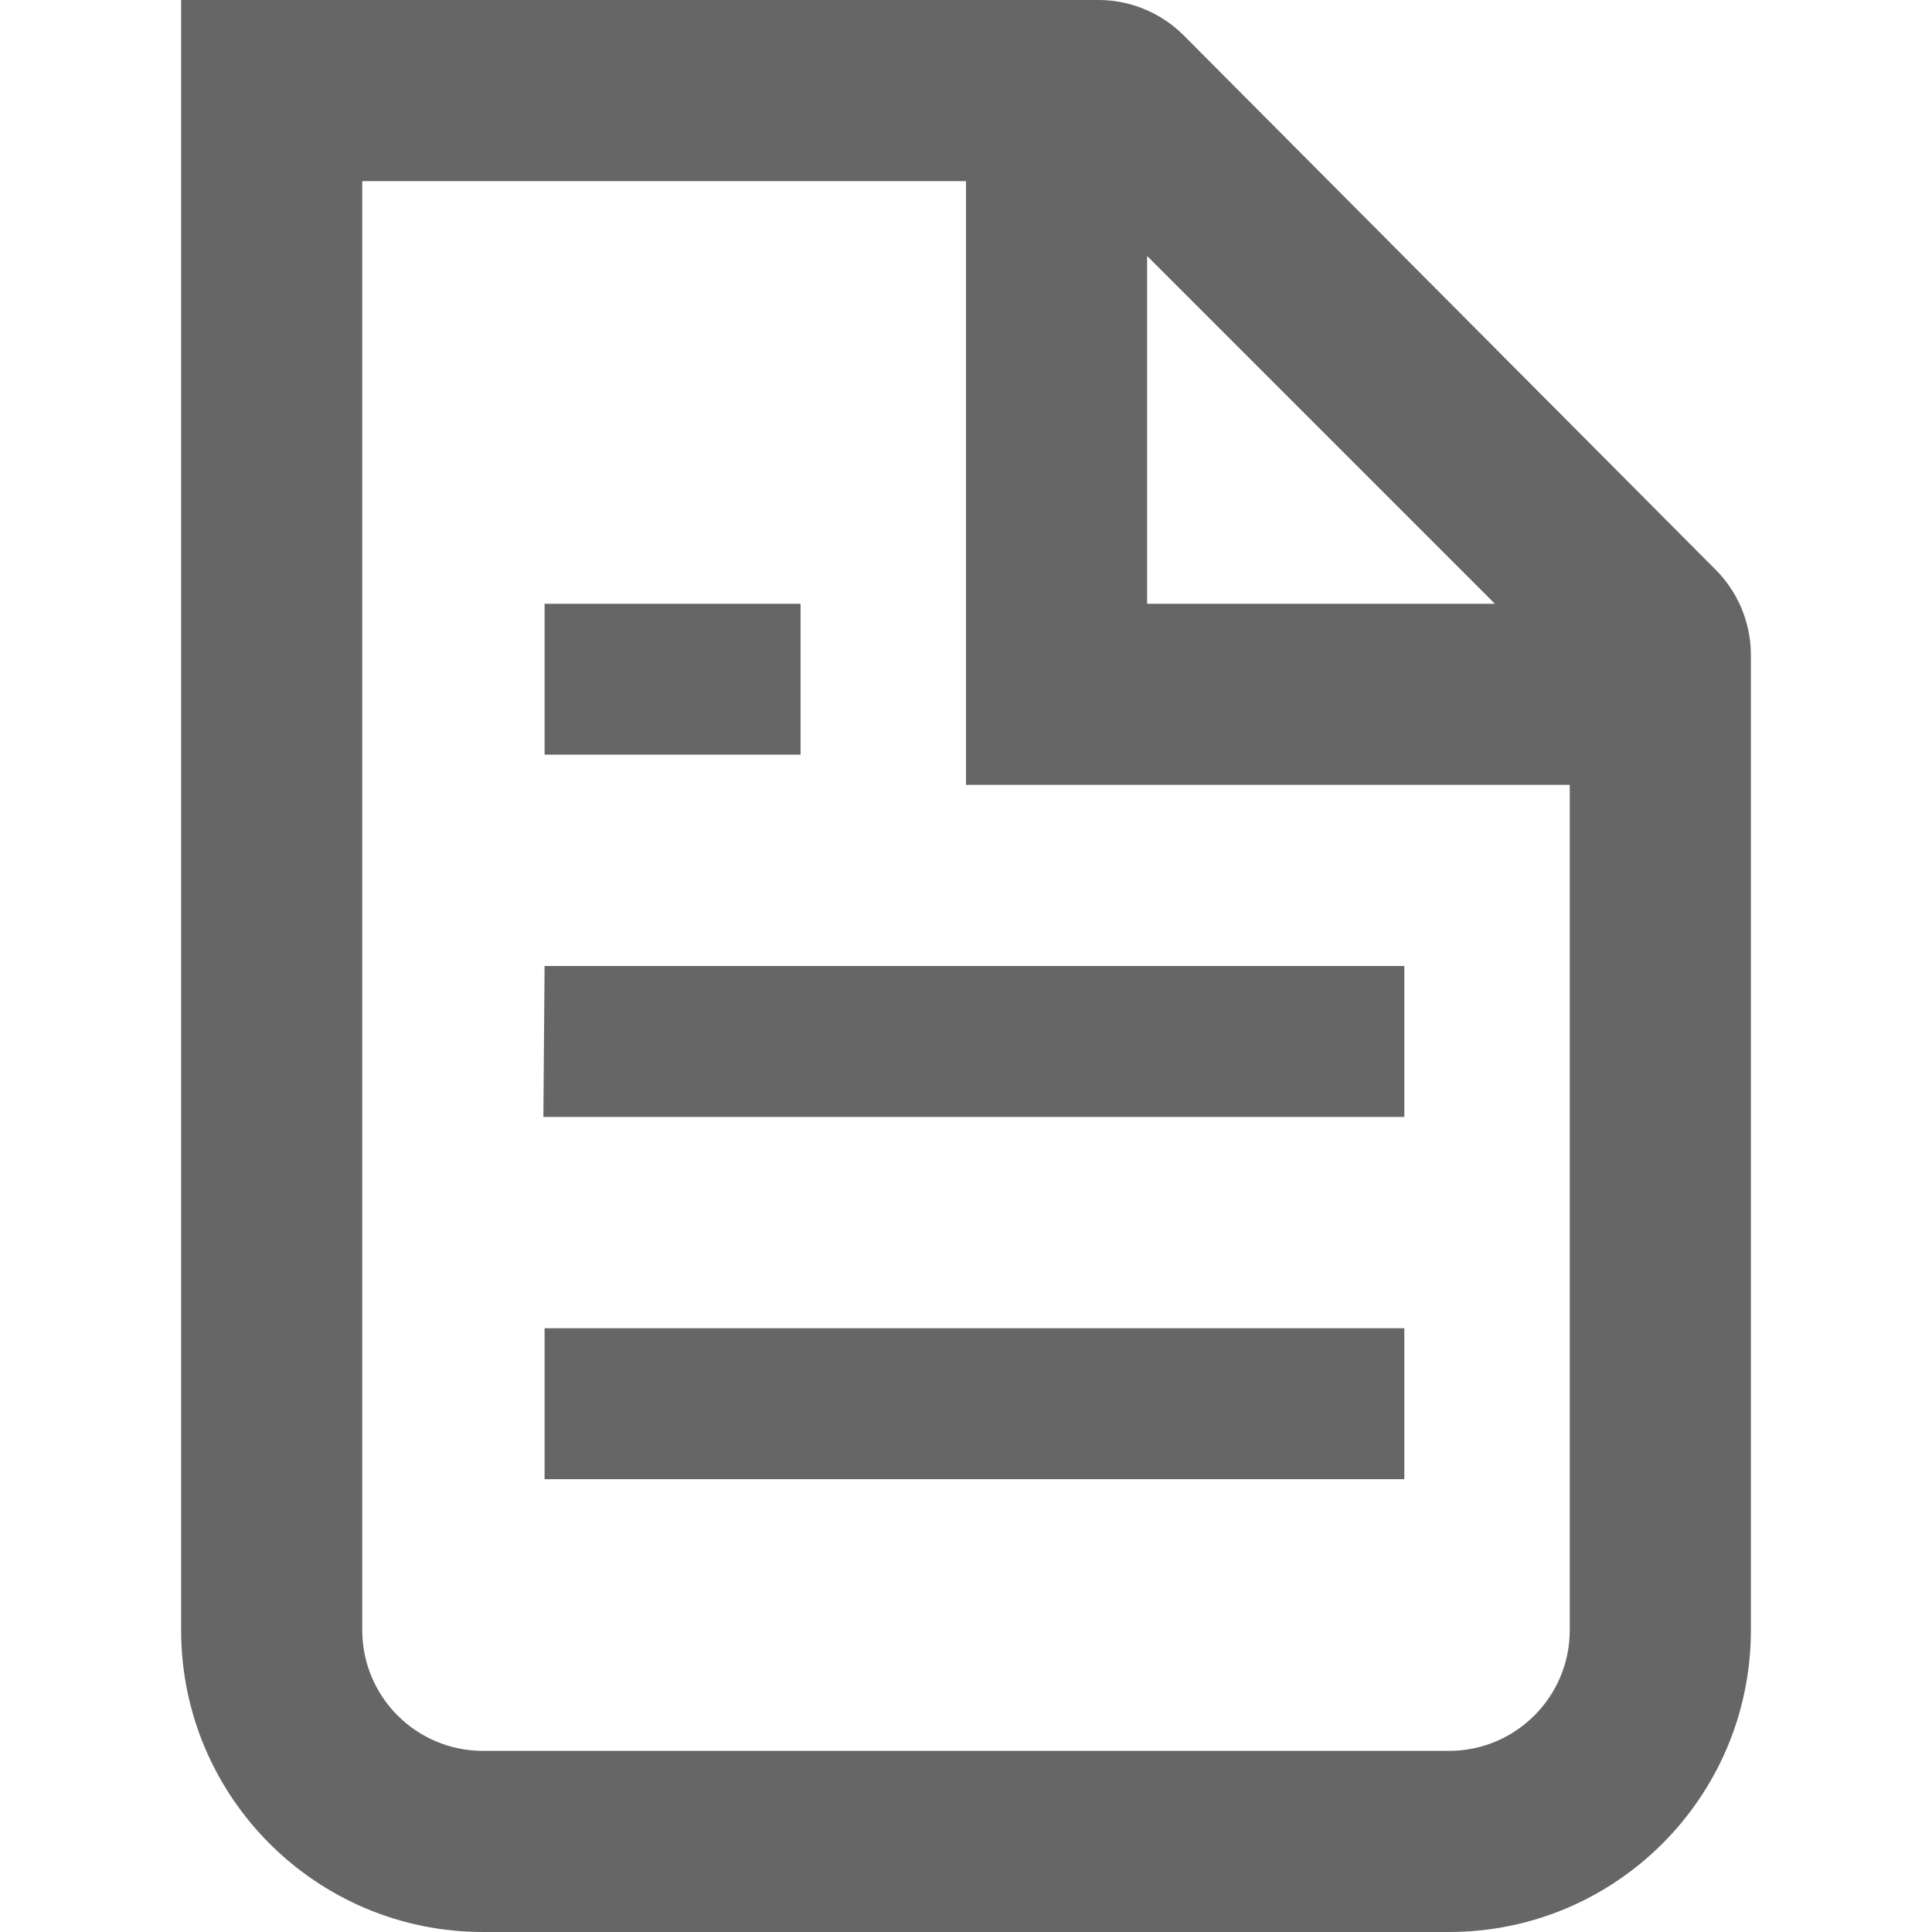
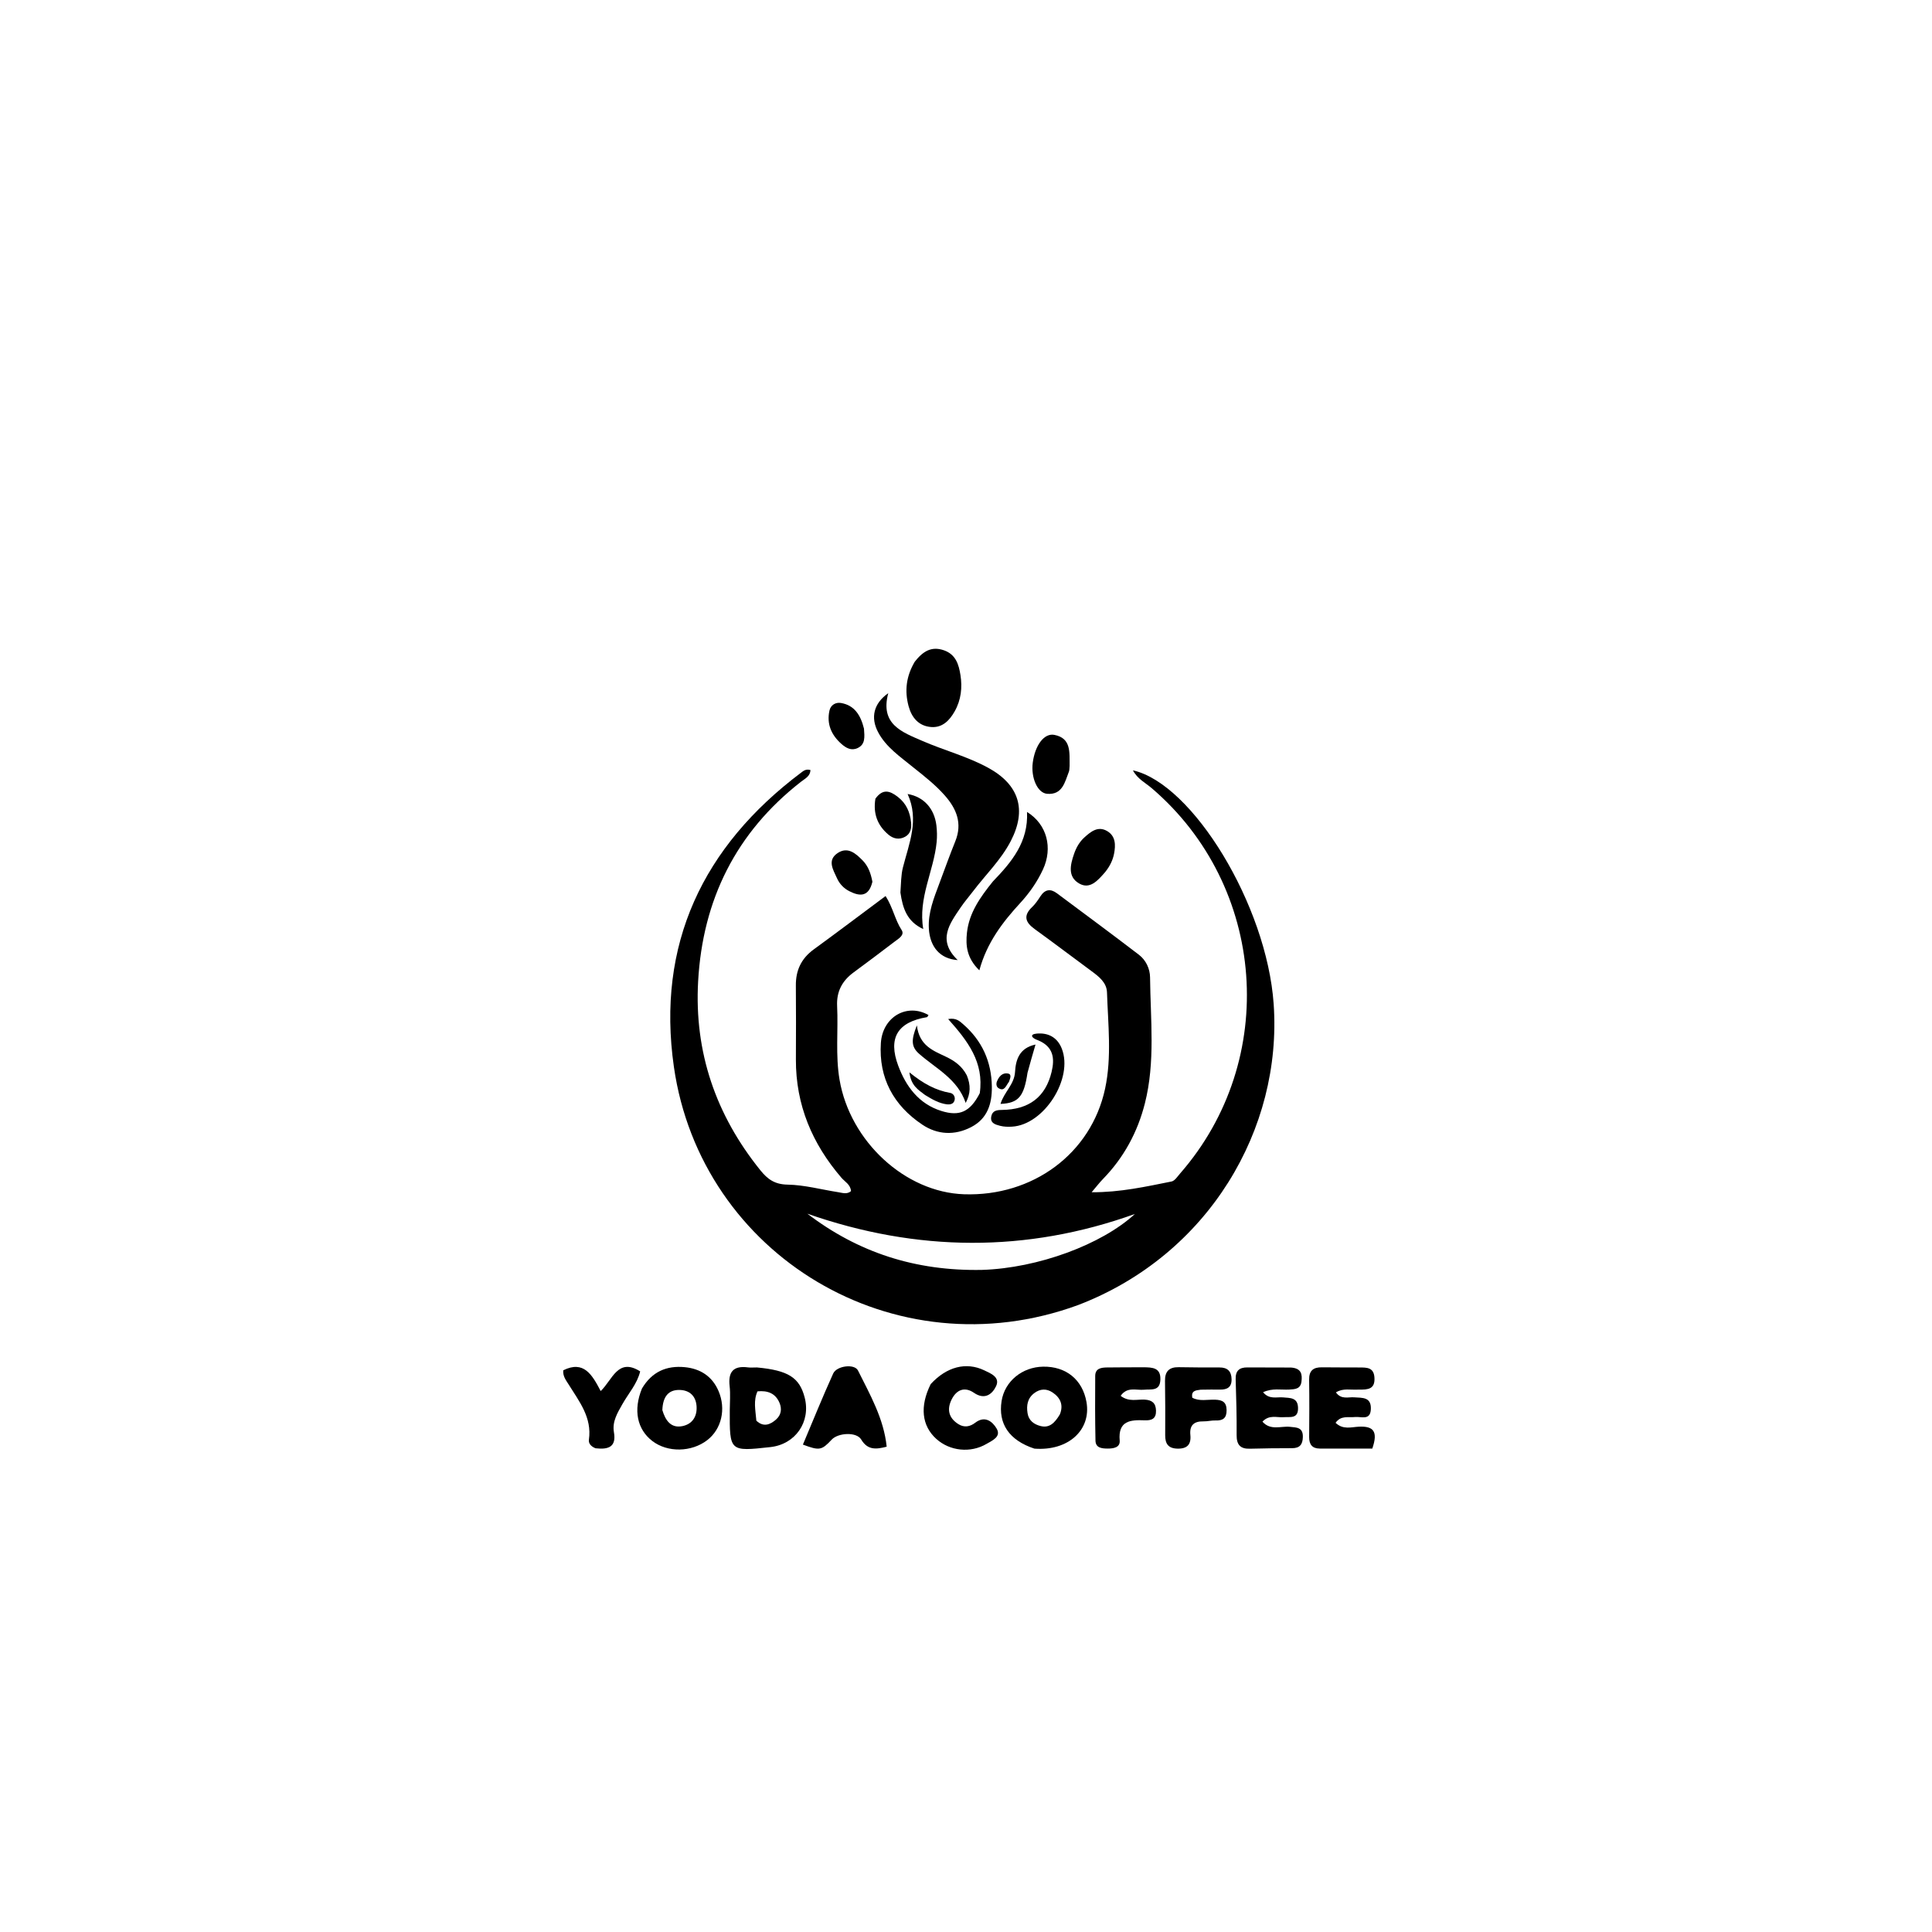
- <svg xmlns="http://www.w3.org/2000/svg" fill="none" viewBox="0 0 16 16">
-   <path d="M14.5 13.5V5.41a1 1 0 0 0-.3-.7L9.8.29A1 1 0 0 0 9.08 0H1.5v13.5A2.5 2.5 0 0 0 4 16h8a2.5 2.5 0 0 0 2.5-2.5m-1.5 0v-7H8v-5H3v12a1 1 0 0 0 1 1h8a1 1 0 0 0 1-1M9.5 5V2.12L12.38 5zM5.13 5h-.62v1.25h2.12V5zm-.62 3h7.12v1.25H4.5zm.62 3h-.62v1.25h7.12V11z" clip-rule="evenodd" fill="#666" fill-rule="evenodd" />
+ <svg xmlns="http://www.w3.org/2000/svg" version="1.1" id="Layer_1" x="0px" y="0px" width="100%" viewBox="0 0 640 640" enable-background="new 0 0 640 640" xml:space="preserve">
+   <path fill="#000000" opacity="1" stroke="none" d=" M357.141,432.314   C296.392,454.595 232.196,415.877 223.236,353.411   C217.424,312.893 232.796,280.425 265.372,255.952   C266.139,255.377 266.936,254.653 268.464,255.082   C268.422,257.148 266.678,257.923 265.371,258.942   C243.828,275.741 232.776,298.019 231.265,325.07   C229.955,348.547 237.12,369.347 251.863,387.641   C254.294,390.659 256.643,392.348 260.889,392.423   C266.492,392.521 272.066,394.055 277.659,394.927   C279.074,395.147 280.577,395.724 281.914,394.574   C281.725,392.36 279.887,391.483 278.747,390.158   C269.04,378.882 263.595,365.996 263.651,350.965   C263.682,342.8 263.718,334.634 263.639,326.47   C263.591,321.423 265.446,317.5 269.573,314.496   C277.472,308.744 285.268,302.85 293.363,296.825   C295.822,300.69 296.482,304.72 298.668,308.067   C299.78,309.77 297.643,310.949 296.349,311.932   C291.838,315.356 287.325,318.78 282.758,322.129   C278.975,324.904 277.073,328.477 277.307,333.248   C277.706,341.382 276.723,349.538 278.111,357.672   C281.596,378.09 299.819,394.958 319.35,395.616   C342.064,396.38 361.44,382.223 366.078,360.628   C368.322,350.177 367.055,339.381 366.705,328.741   C366.597,325.484 364.056,323.523 361.589,321.705   C355.286,317.06 349.05,312.323 342.706,307.735   C339.632,305.51 338.919,303.315 341.909,300.468   C342.981,299.446 343.839,298.167 344.653,296.912   C346.152,294.602 347.976,294.315 350.112,295.906   C359.195,302.672 368.305,309.403 377.297,316.287   C379.631,318.074 380.943,320.956 380.971,323.744   C381.108,337.695 382.757,351.74 379.253,365.529   C376.827,375.071 372.269,383.482 365.363,390.574   C364.217,391.751 363.215,393.069 361.615,394.947   C371.065,394.999 379.573,393.085 388.083,391.387   C389.172,391.169 390.072,389.71 390.937,388.719   C423.805,351.098 419.534,293.574 381.521,261.092   C379.442,259.315 376.801,258.037 375.299,255.191   C395.021,259.586 419.648,299.821 421.923,332.648   C424.778,373.836 400.514,415.69 357.141,432.314  M325.297,420.671   C343.78,420.098 364.937,412.29 375.949,402.147   C340.02,415.043 303.782,414.757 267.455,402.06   C284.256,414.88 303.209,421.096 325.297,420.671  z" />
+   <path fill="#000000" opacity="1" stroke="none" d=" M302.69,254.332   C298.176,250.631 293.53,247.56 290.869,242.517   C288.339,237.723 289.383,233.014 294.252,229.622   C291.452,240.007 298.881,242.536 305.631,245.472   C312.796,248.589 320.421,250.556 327.336,254.331   C337.596,259.933 340.217,268.23 334.828,278.619   C331.57,284.9 326.459,289.788 322.25,295.355   C320.945,297.081 319.511,298.717 318.3,300.506   C314.595,305.975 310.366,311.432 317.254,318.04   C311.434,317.66 308.044,313.697 307.696,307.605   C307.394,302.304 309.368,297.487 311.171,292.654   C312.916,287.979 314.607,283.28 316.47,278.652   C318.84,272.761 316.884,267.946 313.002,263.543   C310.013,260.153 306.497,257.345 302.69,254.332  z" />
+   <path fill="#000000" opacity="1" stroke="none" d=" M250.755,452.986   C261.136,453.953 264.835,456.344 266.551,462.909   C268.66,470.978 263.512,478.449 255.21,479.365   C241.684,480.858 241.686,480.858 241.747,467.119   C241.759,464.467 241.997,461.787 241.698,459.169   C241.151,454.383 243.001,452.323 247.816,452.971   C248.63,453.08 249.471,452.983 250.755,452.986  M250.556,470.621   C252.894,472.842 255.123,471.98 257.119,470.195   C258.762,468.726 259.075,466.735 258.222,464.715   C256.859,461.491 254.254,460.589 250.93,460.9   C249.551,463.934 250.225,466.91 250.556,470.621  z" />
+   <path fill="#000000" opacity="1" stroke="none" d=" M342.661,479.878   C334.28,477.123 330.603,471.617 331.792,464.098   C332.819,457.6 338.575,452.84 345.547,452.725   C353.16,452.598 358.618,457.053 359.911,464.449   C361.527,473.686 353.883,480.734 342.661,479.878  M351.102,468.522   C352.351,465.404 351.276,463.003 348.651,461.256   C346.675,459.941 344.587,460.011 342.64,461.468   C340.368,463.169 339.981,465.547 340.389,468.137   C340.775,470.581 342.514,471.841 344.71,472.396   C347.608,473.127 349.372,471.425 351.102,468.522  z" />
+   <path fill="#000000" opacity="1" stroke="none" d=" M328.93,291.969   C335.23,285.446 340.683,278.861 340.216,268.975   C346.876,273.077 348.787,280.913 345.511,287.99   C343.62,292.074 341.08,295.74 337.999,299.091   C332.177,305.425 326.936,312.194 324.423,321.433   C320.254,317.403 319.845,313.243 320.317,308.943   C321.039,302.377 324.704,297.208 328.93,291.969  z" />
+   <path fill="#000000" opacity="1" stroke="none" d=" M212.659,459.961   C216.007,454.315 220.88,452.331 226.794,452.888   C231.949,453.373 235.92,455.879 238.029,460.807   C240.575,466.756 239.009,473.434 234.277,477.071   C229.04,481.095 221.137,481.219 216.095,477.356   C211.065,473.502 209.722,467.13 212.659,459.961  M219.413,467.115   C220.402,470.413 222.161,473.187 226.019,472.429   C229.281,471.787 231.006,469.277 230.742,465.771   C230.489,462.392 228.397,460.555 225.246,460.442   C221.422,460.305 219.57,462.663 219.413,467.115  z" />
+   <path fill="#000000" opacity="1" stroke="none" d=" M427.634,453.015   C431.123,453.245 431.417,455.265 431.133,457.652   C430.836,460.151 428.966,460.207 427.064,460.313   C424.343,460.466 421.507,459.757 418.407,461.197   C420.489,463.693 422.927,462.707 425.006,462.902   C427.361,463.124 429.882,462.885 429.989,466.321   C430.106,470.097 427.388,469.306 425.124,469.464   C422.918,469.618 420.455,468.564 418.202,470.939   C420.871,473.987 424.34,472.35 427.294,472.651   C429.599,472.887 431.664,472.817 431.584,476.044   C431.522,478.517 430.556,479.729 428.014,479.73   C423.353,479.731 418.69,479.776 414.03,479.905   C410.832,479.994 409.625,478.56 409.649,475.384   C409.698,469.228 409.525,463.068 409.33,456.913   C409.241,454.122 410.498,452.956 413.186,452.976   C417.849,453.01 422.513,452.991 427.634,453.015  z" />
+   <path fill="#000000" opacity="1" stroke="none" d=" M450.013,460.321   C447.337,460.493 444.973,459.754 442.541,461.249   C444.322,463.713 446.635,462.734 448.569,462.879   C451.257,463.081 454.267,462.703 454.113,466.768   C453.965,470.678 450.928,469.193 448.864,469.409   C446.696,469.635 444.222,468.798 442.422,471.318   C444.849,473.693 447.663,472.738 450.078,472.612   C454.924,472.359 456.586,474.107 454.593,479.859   C449.063,479.859 443.135,479.866 437.207,479.855   C434.702,479.85 433.66,478.514 433.677,476.068   C433.72,469.736 433.77,463.403 433.665,457.073   C433.614,454.011 435.074,452.902 437.92,452.941   C442.085,452.998 446.251,452.964 450.417,452.994   C452.817,453.012 455.129,452.957 455.308,456.433   C455.504,460.212 453.16,460.378 450.013,460.321  z" />
+   <path fill="#000000" opacity="1" stroke="none" d=" M293.726,479.235   C290.207,480.157 287.406,480.413 285.273,476.842   C283.74,474.276 277.66,474.605 275.515,476.889   C272.165,480.455 271.48,480.604 265.973,478.539   C269.298,470.669 272.485,462.748 276.014,454.982   C277.173,452.434 283.063,451.67 284.223,454.001   C288.217,462.03 292.764,469.91 293.726,479.235  z" />
+   <path fill="#000000" opacity="1" stroke="none" d=" M324.56,362.141   C326.036,351.869 320.539,344.794 314.089,337.57   C316.75,337.104 317.935,338.302 319.106,339.326   C325.345,344.78 328.449,351.689 328.562,359.963   C328.64,365.641 327.123,370.557 321.716,373.364   C316.223,376.217 310.524,375.891 305.551,372.57   C296.029,366.21 291.038,357.144 291.799,345.497   C292.366,336.823 300.475,332.201 307.578,336.246   C307.403,336.491 307.259,336.917 307.05,336.952   C297.401,338.554 294.075,343.777 297.558,353.058   C300.128,359.904 304.352,365.681 311.848,368.024   C317.868,369.905 321.38,368.335 324.56,362.141  z" />
+   <path fill="#000000" opacity="1" stroke="none" d=" M308.301,458.508   C313.593,452.735 320.041,451.077 326.03,453.932   C328.182,454.958 331.396,456.189 329.955,459.207   C328.704,461.827 326.212,463.847 322.629,461.382   C319.555,459.267 316.858,460.345 315.242,463.592   C313.606,466.879 314.251,469.726 317.48,471.763   C319.445,473.003 321.368,472.591 323.054,471.298   C326.309,468.803 328.799,470.962 330.136,473.213   C331.754,475.937 328.709,477.185 326.833,478.291   C321.471,481.452 314.599,480.684 310.132,476.628   C305.359,472.294 304.624,465.924 308.301,458.508  z" />
+   <path fill="#000000" opacity="1" stroke="none" d=" M397.737,460.355   C395.994,460.582 394.581,460.712 394.946,462.999   C397.299,464.299 399.999,463.57 402.555,463.667   C404.924,463.757 406.295,464.439 406.324,467.114   C406.354,469.785 405.108,470.641 402.647,470.549   C401.327,470.5 399.993,470.875 398.669,470.847   C395.526,470.781 394.004,472.14 394.323,475.363   C394.637,478.53 393.24,479.966 390.005,479.877   C386.967,479.793 385.965,478.224 385.986,475.417   C386.031,469.421 386.012,463.423 385.923,457.427   C385.876,454.259 387.341,452.852 390.454,452.901   C394.951,452.971 399.449,453.013 403.946,452.987   C406.65,452.972 407.933,454.257 407.976,456.911   C408.019,459.548 406.503,460.367 404.14,460.32   C402.142,460.28 400.142,460.329 397.737,460.355  z" />
+   <path fill="#000000" opacity="1" stroke="none" d=" M378.618,452.931   C381.906,452.926 384.544,453.11 384.388,457.049   C384.233,460.963 381.35,460.127 378.964,460.364   C376.431,460.615 373.389,459.265 371.232,462.384   C373.94,464.507 376.685,463.493 379.2,463.642   C381.654,463.788 382.871,464.808 382.942,467.265   C383.02,469.977 381.531,470.597 379.124,470.497   C374.512,470.306 370.331,470.606 370.913,477.171   C371.12,479.517 368.855,479.867 366.924,479.857   C365.028,479.846 362.941,479.682 362.89,477.211   C362.741,470.071 362.749,462.925 362.804,455.782   C362.823,453.282 364.784,453.015 366.702,452.99   C370.524,452.94 374.346,452.948 378.618,452.931  z" />
+   <path fill="#000000" opacity="1" stroke="none" d=" M303.03,219.195   C305.696,215.825 308.493,213.951 312.698,215.423   C316.665,216.811 317.612,220.18 318.159,223.594   C318.823,227.733 318.381,231.871 316.25,235.639   C314.53,238.68 312.177,241.126 308.444,240.836   C304.316,240.517 301.989,237.703 300.968,233.879   C299.632,228.87 300.159,224.039 303.03,219.195  z" />
+   <path fill="#000000" opacity="1" stroke="none" d=" M197.276,479.761   C195.684,479.129 194.916,478.092 195.086,476.906   C196.14,469.571 191.871,464.256 188.371,458.623   C187.519,457.251 186.409,455.926 186.585,453.929   C193.377,450.561 196.129,455.345 198.984,460.808   C202.877,457.108 204.672,449.615 212.067,454.289   C211.075,458.405 208.215,461.533 206.209,465.085   C204.551,468.02 202.758,470.906 203.37,474.428   C204.206,479.238 201.682,480.263 197.276,479.761  z" />
+   <path fill="#000000" opacity="1" stroke="none" d=" M298.276,295.665   C298.505,292.615 298.455,289.894 299.104,287.352   C301.137,279.391 304.567,271.61 300.66,263.025   C306.09,263.942 309.55,267.944 310.2,273.472   C310.412,275.277 310.452,277.139 310.276,278.947   C309.338,288.587 304.066,297.474 305.843,307.768   C300.414,305.251 299.034,300.866 298.276,295.665  z" />
+   <path fill="#000000" opacity="1" stroke="none" d=" M366.077,288.921   C363.603,291.748 361.044,294.711 357.493,292.67   C353.595,290.429 354.555,286.448 355.804,282.838   C356.52,280.769 357.571,278.899 359.209,277.415   C361.36,275.467 363.717,273.551 366.718,275.277   C369.613,276.943 369.603,279.952 369.042,282.823   C368.627,284.945 367.685,286.911 366.077,288.921  z" />
+   <path fill="#000000" opacity="1" stroke="none" d=" M354.321,253.703   C354.236,254.628 354.269,255.157 354.095,255.605   C352.739,259.09 351.957,263.369 346.882,262.959   C343.647,262.697 341.471,257.593 342.114,252.646   C342.863,246.881 345.889,242.779 349.268,243.439   C354.881,244.536 354.272,249.146 354.321,253.703  z" />
+   <path fill="#000000" opacity="1" stroke="none" d=" M343.806,344.583   C341.631,343.825 341.038,342.618 343.402,342.395   C347.125,342.045 350.233,343.559 351.729,347.365   C355.618,357.257 345.886,372.582 335.273,373.217   C333.96,373.296 332.578,373.272 331.319,372.947   C329.751,372.542 327.871,372.054 328.394,369.727   C328.798,367.927 330.167,367.704 331.851,367.684   C340.885,367.578 346.347,363.424 348.36,355.064   C349.413,350.69 349.051,346.711 343.806,344.583  z" />
+   <path fill="#000000" opacity="1" stroke="none" d=" M289.987,264.582   C292.424,261.213 294.721,261.913 297.345,263.921   C300.228,266.127 301.464,269.042 301.807,272.451   C301.995,274.319 301.687,276.174 299.828,277.19   C297.857,278.267 295.913,277.859 294.276,276.468   C290.737,273.459 289.171,269.632 289.987,264.582  z" />
+   <path fill="#000000" opacity="1" stroke="none" d=" M288.995,292.099   C287.784,297.184 284.793,296.981 281.335,295.21   C279.515,294.278 278.105,292.804 277.274,290.947   C276.013,288.129 273.889,284.942 277.538,282.552   C280.893,280.354 283.537,282.774 285.78,285.055   C287.554,286.86 288.462,289.224 288.995,292.099  z" />
+   <path fill="#000000" opacity="1" stroke="none" d=" M286.207,241.38   C286.404,244.124 286.709,246.595 284.08,247.814   C282.018,248.77 280.279,247.812 278.702,246.406   C275.369,243.433 273.793,239.812 274.773,235.373   C275.183,233.517 276.845,232.581 278.558,232.867   C283.035,233.615 285.093,236.875 286.207,241.38  z" />
+   <path fill="#000000" opacity="1" stroke="none" d=" M320.275,356.237   C321.583,359.457 321.558,362.246 319.895,365.351   C317.177,357.345 310.024,353.995 304.435,349.054   C301.837,346.758 301.805,344.475 303.726,339.671   C304.54,346.488 309.185,348.048 313.447,350.101   C316.169,351.412 318.638,353.09 320.275,356.237  z" />
+   <path fill="#000000" opacity="1" stroke="none" d=" M340.376,355.369   C339.206,363.282 337.387,365.426 331.438,365.684   C332.56,361.832 336.003,359.264 336.247,355.097   C336.477,351.155 337.602,347.168 343.025,346.02   C342.093,349.223 341.258,352.095 340.376,355.369  z" />
+   <path fill="#000000" opacity="1" stroke="none" d=" M306.433,362.729   C304.138,360.965 301.798,359.662 301.258,355.24   C305.903,359.015 310.032,361.207 314.761,362.04   C315.79,362.222 316.451,363.24 316.248,364.316   C315.977,365.752 314.727,365.974 313.532,365.807   C311.026,365.457 308.862,364.219 306.433,362.729  z" />
+   <path fill="#000000" opacity="1" stroke="none" d=" M334.233,358.364   C333.198,359.7 332.753,361.672 330.778,360.471   C330.063,360.037 329.924,359.058 330.253,358.238   C330.904,356.614 332.041,355.284 333.885,355.607   C335.2,355.838 334.683,357.117 334.233,358.364  z" />
</svg>
